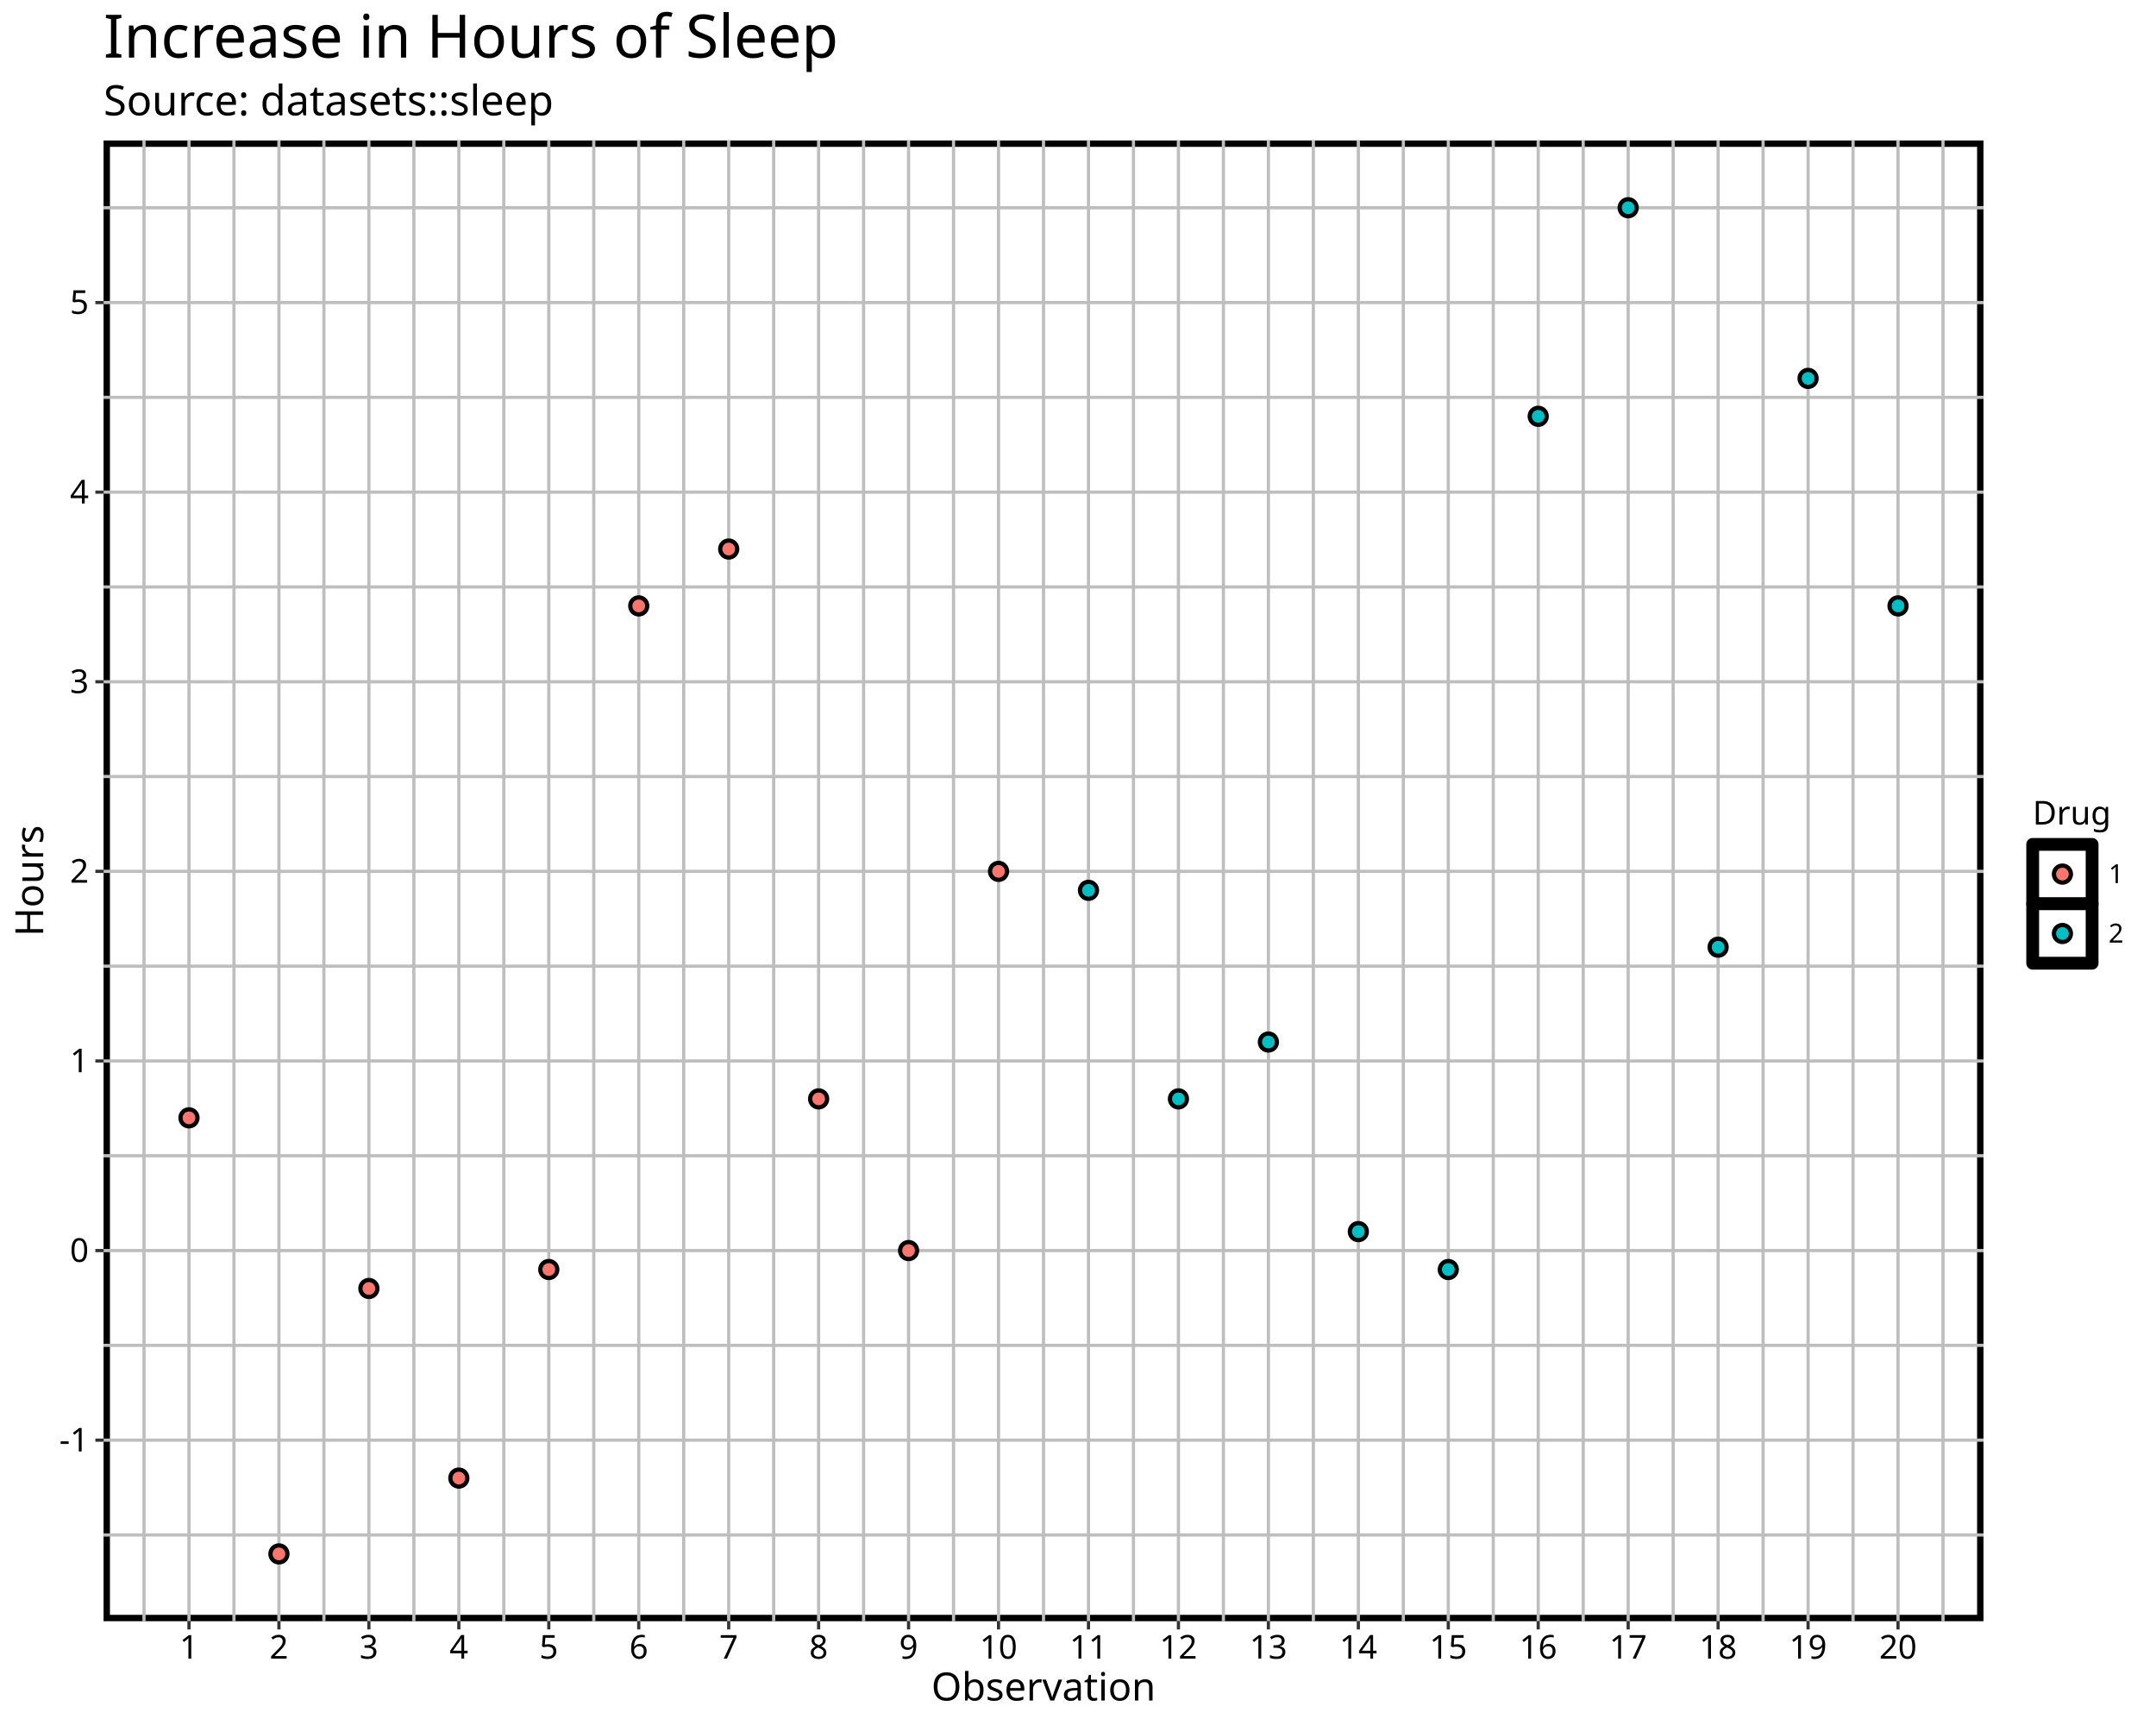
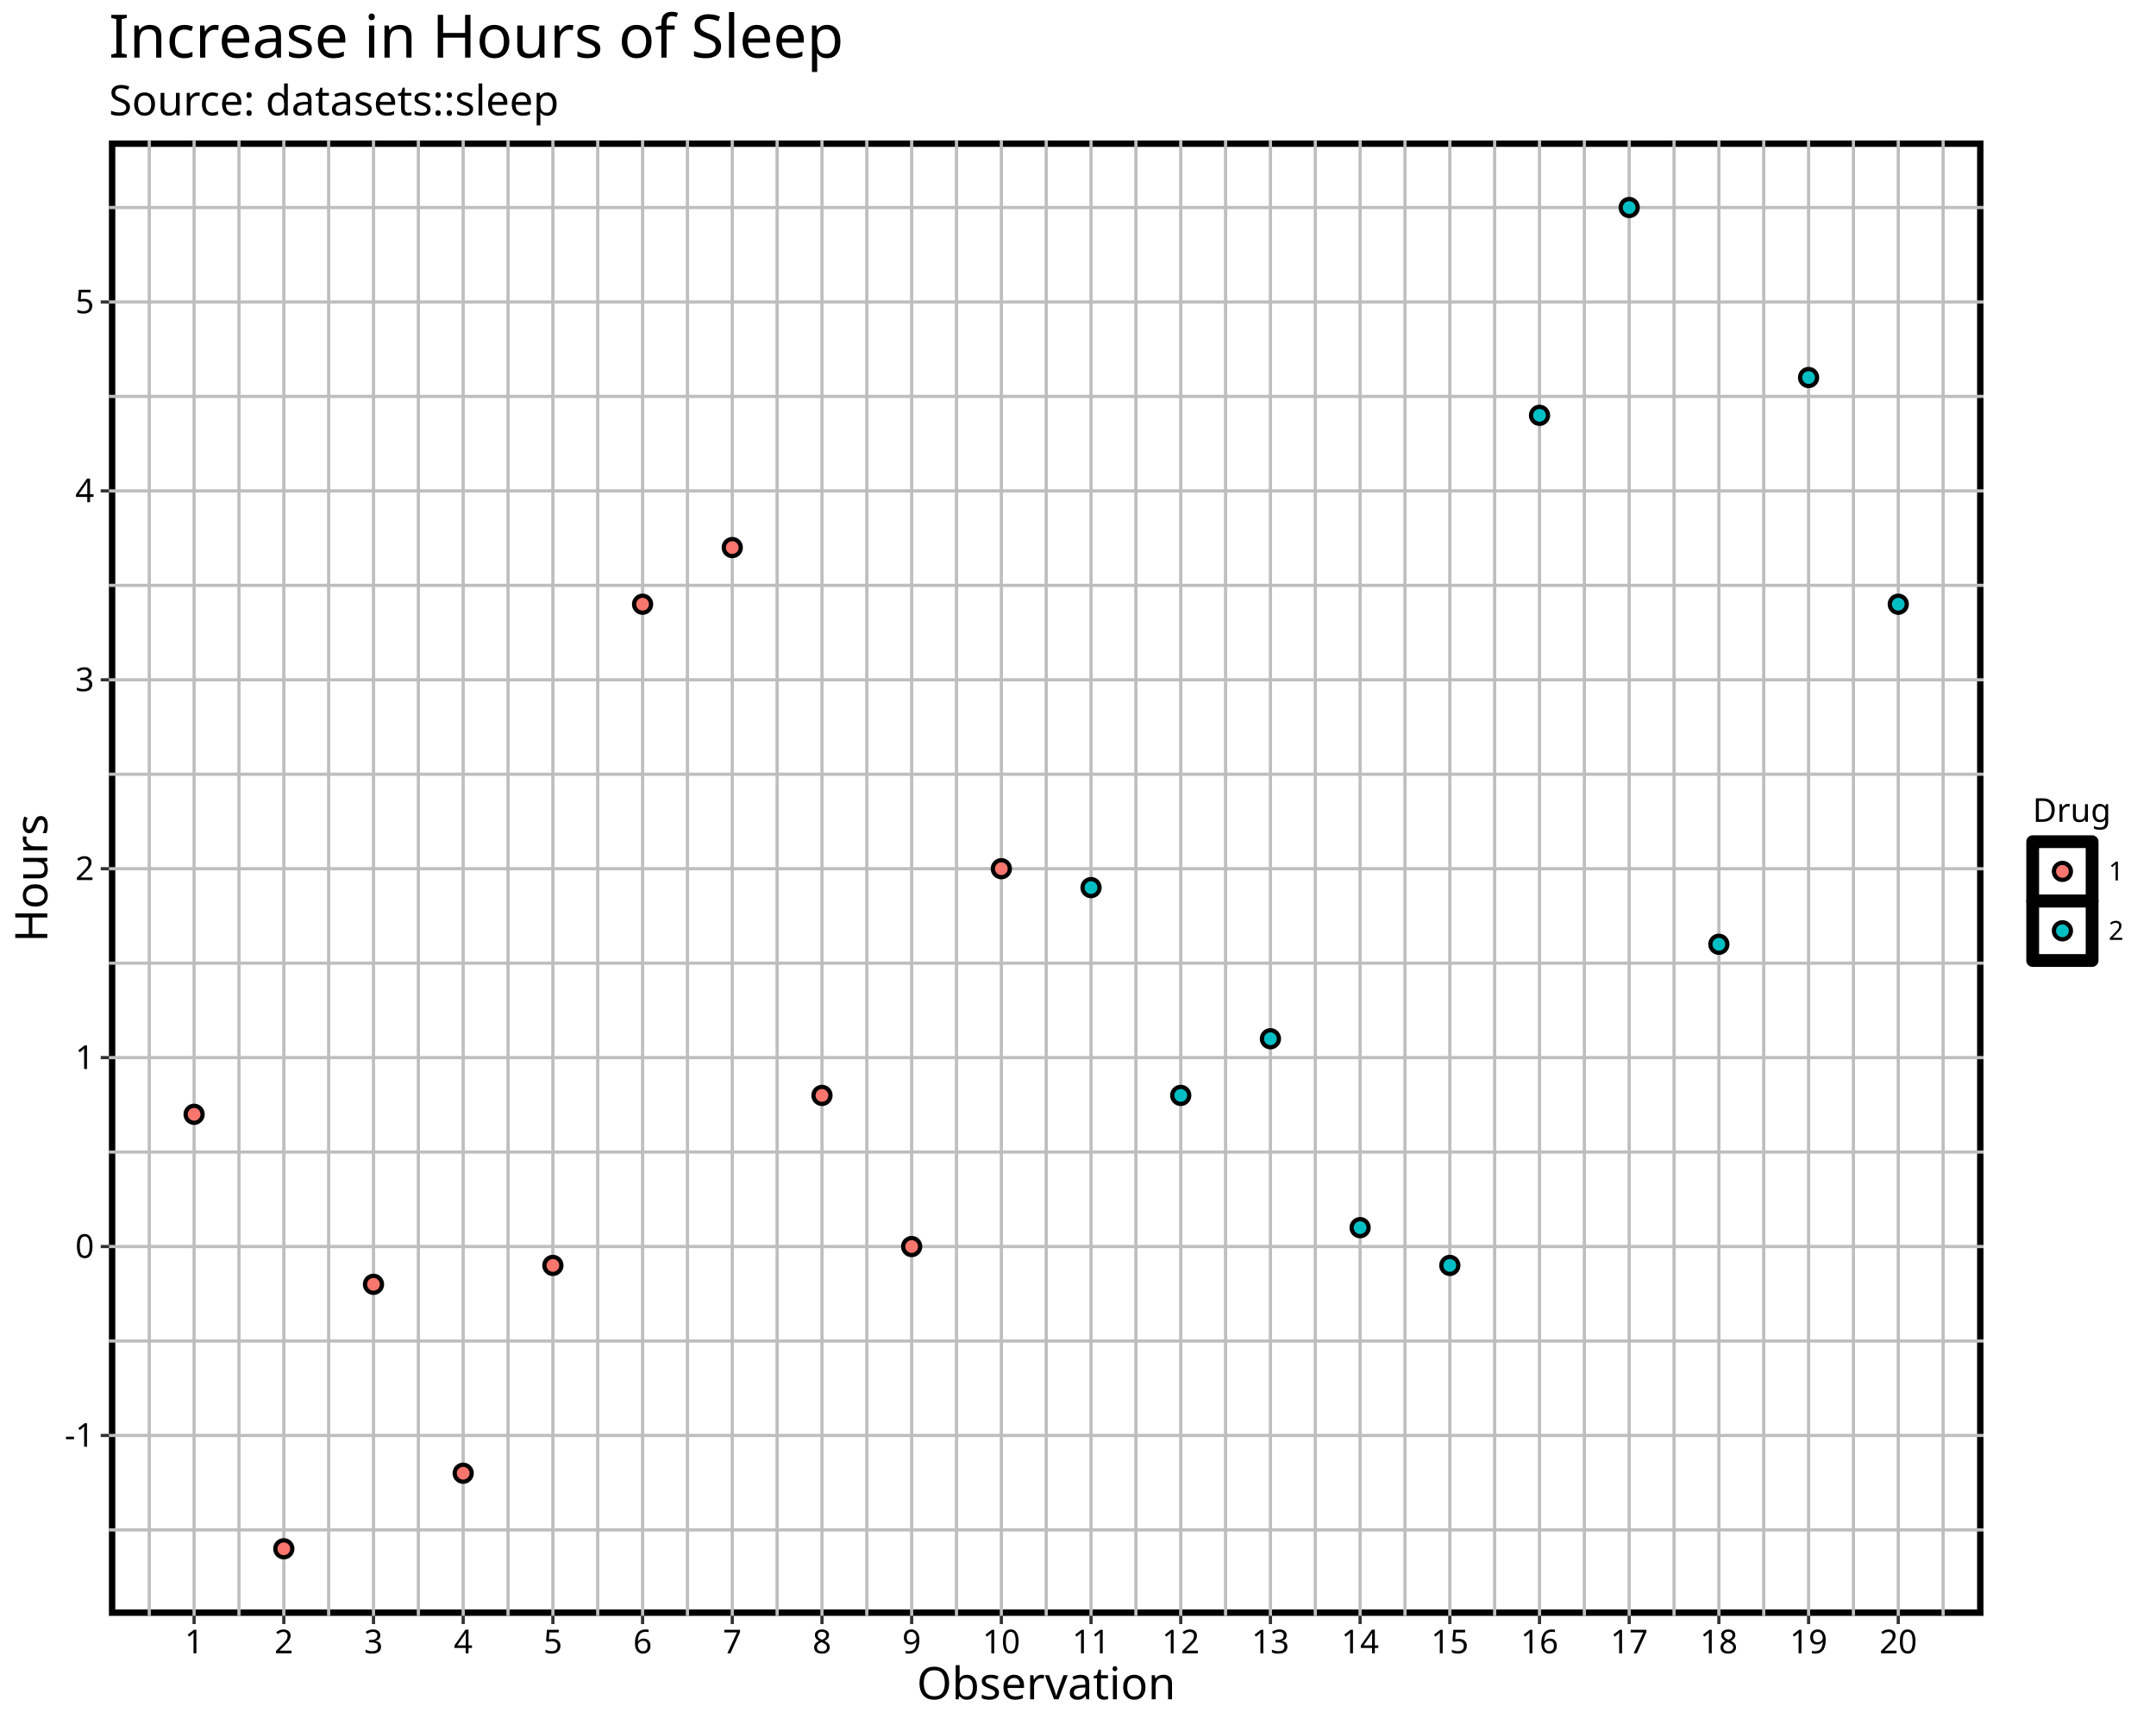
<svg xmlns="http://www.w3.org/2000/svg" class="svglite" data-engine-version="2.0" width="720.00pt" height="576.00pt" viewBox="0 0 720.00 576.00">
  <defs>
    <style type="text/css">
    .svglite line, .svglite polyline, .svglite polygon, .svglite path, .svglite rect, .svglite circle {
      fill: none;
      stroke: #000000;
      stroke-linecap: round;
      stroke-linejoin: round;
      stroke-miterlimit: 10.00;
    }
  </style>
  </defs>
  <rect width="100%" height="100%" style="stroke: none; fill: #FFFFFF;" />
  <defs>
    <clipPath id="cpMC4wMHw3MjAuMDB8MC4wMHw1NzYuMDA=">
      <rect x="0.00" y="0.00" width="720.00" height="576.00" />
    </clipPath>
  </defs>
  <g clip-path="url(#cpMC4wMHw3MjAuMDB8MC4wMHw1NzYuMDA=)">
    <rect x="0.00" y="0.00" width="720.00" height="576.00" style="stroke-width: 1.07; stroke: #FFFFFF; fill: #FFFFFF;" />
  </g>
  <defs>
-     <clipPath id="cpMzQuNTh8NjYyLjM5fDQ2LjkwfDU0MS4zNQ==">
-       <rect x="34.58" y="46.90" width="627.81" height="494.45" />
+     <clipPath id="cpMzYuMzd8NjYyLjM5fDQ2LjkwfDUzOS41Ng==">
+       <rect x="36.37" y="46.90" width="626.02" height="492.66" />
    </clipPath>
  </defs>
-   <g clip-path="url(#cpMzQuNTh8NjYyLjM5fDQ2LjkwfDU0MS4zNQ==)">
-     <rect x="34.58" y="46.90" width="627.81" height="494.45" style="stroke-width: 4.27; fill: #FFFFFF;" />
-     <polyline points="34.58,512.54 662.39,512.54 " style="stroke-width: 1.07; stroke: #BEBEBE; stroke-linecap: butt;" />
-     <polyline points="34.58,449.23 662.39,449.23 " style="stroke-width: 1.07; stroke: #BEBEBE; stroke-linecap: butt;" />
-     <polyline points="34.58,385.92 662.39,385.92 " style="stroke-width: 1.07; stroke: #BEBEBE; stroke-linecap: butt;" />
-     <polyline points="34.58,322.61 662.39,322.61 " style="stroke-width: 1.07; stroke: #BEBEBE; stroke-linecap: butt;" />
-     <polyline points="34.58,259.30 662.39,259.30 " style="stroke-width: 1.07; stroke: #BEBEBE; stroke-linecap: butt;" />
-     <polyline points="34.58,195.99 662.39,195.99 " style="stroke-width: 1.07; stroke: #BEBEBE; stroke-linecap: butt;" />
-     <polyline points="34.58,132.68 662.39,132.68 " style="stroke-width: 1.07; stroke: #BEBEBE; stroke-linecap: butt;" />
-     <polyline points="34.58,69.37 662.39,69.37 " style="stroke-width: 1.07; stroke: #BEBEBE; stroke-linecap: butt;" />
-     <polyline points="48.09,541.35 48.09,46.90 " style="stroke-width: 1.07; stroke: #BEBEBE; stroke-linecap: butt;" />
-     <polyline points="78.13,541.35 78.13,46.90 " style="stroke-width: 1.07; stroke: #BEBEBE; stroke-linecap: butt;" />
-     <polyline points="108.17,541.35 108.17,46.90 " style="stroke-width: 1.07; stroke: #BEBEBE; stroke-linecap: butt;" />
-     <polyline points="138.21,541.35 138.21,46.90 " style="stroke-width: 1.07; stroke: #BEBEBE; stroke-linecap: butt;" />
-     <polyline points="168.25,541.35 168.25,46.90 " style="stroke-width: 1.07; stroke: #BEBEBE; stroke-linecap: butt;" />
-     <polyline points="198.29,541.35 198.29,46.90 " style="stroke-width: 1.07; stroke: #BEBEBE; stroke-linecap: butt;" />
-     <polyline points="228.33,541.35 228.33,46.90 " style="stroke-width: 1.07; stroke: #BEBEBE; stroke-linecap: butt;" />
-     <polyline points="258.37,541.35 258.37,46.90 " style="stroke-width: 1.07; stroke: #BEBEBE; stroke-linecap: butt;" />
-     <polyline points="288.40,541.35 288.40,46.90 " style="stroke-width: 1.07; stroke: #BEBEBE; stroke-linecap: butt;" />
-     <polyline points="318.44,541.35 318.44,46.90 " style="stroke-width: 1.07; stroke: #BEBEBE; stroke-linecap: butt;" />
-     <polyline points="348.48,541.35 348.48,46.90 " style="stroke-width: 1.07; stroke: #BEBEBE; stroke-linecap: butt;" />
-     <polyline points="378.52,541.35 378.52,46.90 " style="stroke-width: 1.07; stroke: #BEBEBE; stroke-linecap: butt;" />
-     <polyline points="408.56,541.35 408.56,46.90 " style="stroke-width: 1.07; stroke: #BEBEBE; stroke-linecap: butt;" />
-     <polyline points="438.60,541.35 438.60,46.90 " style="stroke-width: 1.07; stroke: #BEBEBE; stroke-linecap: butt;" />
-     <polyline points="468.64,541.35 468.64,46.90 " style="stroke-width: 1.07; stroke: #BEBEBE; stroke-linecap: butt;" />
-     <polyline points="498.68,541.35 498.68,46.90 " style="stroke-width: 1.07; stroke: #BEBEBE; stroke-linecap: butt;" />
-     <polyline points="528.71,541.35 528.71,46.90 " style="stroke-width: 1.07; stroke: #BEBEBE; stroke-linecap: butt;" />
-     <polyline points="558.75,541.35 558.75,46.90 " style="stroke-width: 1.07; stroke: #BEBEBE; stroke-linecap: butt;" />
-     <polyline points="588.79,541.35 588.79,46.90 " style="stroke-width: 1.07; stroke: #BEBEBE; stroke-linecap: butt;" />
-     <polyline points="618.83,541.35 618.83,46.90 " style="stroke-width: 1.07; stroke: #BEBEBE; stroke-linecap: butt;" />
-     <polyline points="648.87,541.35 648.87,46.90 " style="stroke-width: 1.07; stroke: #BEBEBE; stroke-linecap: butt;" />
-     <polyline points="34.58,480.89 662.39,480.89 " style="stroke-width: 1.07; stroke: #BEBEBE; stroke-linecap: butt;" />
-     <polyline points="34.58,417.58 662.39,417.58 " style="stroke-width: 1.07; stroke: #BEBEBE; stroke-linecap: butt;" />
-     <polyline points="34.58,354.27 662.39,354.27 " style="stroke-width: 1.07; stroke: #BEBEBE; stroke-linecap: butt;" />
-     <polyline points="34.58,290.96 662.39,290.96 " style="stroke-width: 1.07; stroke: #BEBEBE; stroke-linecap: butt;" />
-     <polyline points="34.58,227.65 662.39,227.65 " style="stroke-width: 1.07; stroke: #BEBEBE; stroke-linecap: butt;" />
-     <polyline points="34.58,164.34 662.39,164.34 " style="stroke-width: 1.07; stroke: #BEBEBE; stroke-linecap: butt;" />
-     <polyline points="34.58,101.03 662.39,101.03 " style="stroke-width: 1.07; stroke: #BEBEBE; stroke-linecap: butt;" />
-     <polyline points="63.11,541.35 63.11,46.90 " style="stroke-width: 1.07; stroke: #BEBEBE; stroke-linecap: butt;" />
-     <polyline points="93.15,541.35 93.15,46.90 " style="stroke-width: 1.07; stroke: #BEBEBE; stroke-linecap: butt;" />
-     <polyline points="123.19,541.35 123.19,46.90 " style="stroke-width: 1.07; stroke: #BEBEBE; stroke-linecap: butt;" />
-     <polyline points="153.23,541.35 153.23,46.90 " style="stroke-width: 1.07; stroke: #BEBEBE; stroke-linecap: butt;" />
-     <polyline points="183.27,541.35 183.27,46.90 " style="stroke-width: 1.07; stroke: #BEBEBE; stroke-linecap: butt;" />
-     <polyline points="213.31,541.35 213.31,46.90 " style="stroke-width: 1.07; stroke: #BEBEBE; stroke-linecap: butt;" />
-     <polyline points="243.35,541.35 243.35,46.90 " style="stroke-width: 1.07; stroke: #BEBEBE; stroke-linecap: butt;" />
-     <polyline points="273.38,541.35 273.38,46.90 " style="stroke-width: 1.07; stroke: #BEBEBE; stroke-linecap: butt;" />
-     <polyline points="303.42,541.35 303.42,46.90 " style="stroke-width: 1.07; stroke: #BEBEBE; stroke-linecap: butt;" />
-     <polyline points="333.46,541.35 333.46,46.90 " style="stroke-width: 1.07; stroke: #BEBEBE; stroke-linecap: butt;" />
-     <polyline points="363.50,541.35 363.50,46.90 " style="stroke-width: 1.07; stroke: #BEBEBE; stroke-linecap: butt;" />
-     <polyline points="393.54,541.35 393.54,46.90 " style="stroke-width: 1.07; stroke: #BEBEBE; stroke-linecap: butt;" />
-     <polyline points="423.58,541.35 423.58,46.90 " style="stroke-width: 1.07; stroke: #BEBEBE; stroke-linecap: butt;" />
-     <polyline points="453.62,541.35 453.62,46.90 " style="stroke-width: 1.07; stroke: #BEBEBE; stroke-linecap: butt;" />
-     <polyline points="483.66,541.35 483.66,46.90 " style="stroke-width: 1.07; stroke: #BEBEBE; stroke-linecap: butt;" />
-     <polyline points="513.69,541.35 513.69,46.90 " style="stroke-width: 1.07; stroke: #BEBEBE; stroke-linecap: butt;" />
-     <polyline points="543.73,541.35 543.73,46.90 " style="stroke-width: 1.07; stroke: #BEBEBE; stroke-linecap: butt;" />
-     <polyline points="573.77,541.35 573.77,46.90 " style="stroke-width: 1.07; stroke: #BEBEBE; stroke-linecap: butt;" />
-     <polyline points="603.81,541.35 603.81,46.90 " style="stroke-width: 1.07; stroke: #BEBEBE; stroke-linecap: butt;" />
-     <polyline points="633.85,541.35 633.85,46.90 " style="stroke-width: 1.07; stroke: #BEBEBE; stroke-linecap: butt;" />
-     <circle cx="63.11" cy="373.26" r="2.84" style="stroke-width: 1.42; fill: #F8766D;" />
-     <circle cx="93.15" cy="518.87" r="2.84" style="stroke-width: 1.42; fill: #F8766D;" />
-     <circle cx="123.19" cy="430.24" r="2.84" style="stroke-width: 1.42; fill: #F8766D;" />
-     <circle cx="153.23" cy="493.55" r="2.84" style="stroke-width: 1.42; fill: #F8766D;" />
-     <circle cx="183.27" cy="423.91" r="2.84" style="stroke-width: 1.42; fill: #F8766D;" />
-     <circle cx="213.31" cy="202.32" r="2.84" style="stroke-width: 1.42; fill: #F8766D;" />
-     <circle cx="243.35" cy="183.33" r="2.84" style="stroke-width: 1.42; fill: #F8766D;" />
-     <circle cx="273.38" cy="366.93" r="2.84" style="stroke-width: 1.42; fill: #F8766D;" />
-     <circle cx="303.42" cy="417.58" r="2.84" style="stroke-width: 1.42; fill: #F8766D;" />
-     <circle cx="333.46" cy="290.96" r="2.84" style="stroke-width: 1.42; fill: #F8766D;" />
-     <circle cx="363.50" cy="297.29" r="2.84" style="stroke-width: 1.42; fill: #00BFC4;" />
-     <circle cx="393.54" cy="366.93" r="2.84" style="stroke-width: 1.42; fill: #00BFC4;" />
-     <circle cx="423.58" cy="347.94" r="2.84" style="stroke-width: 1.42; fill: #00BFC4;" />
-     <circle cx="453.62" cy="411.25" r="2.84" style="stroke-width: 1.42; fill: #00BFC4;" />
-     <circle cx="483.66" cy="423.91" r="2.84" style="stroke-width: 1.42; fill: #00BFC4;" />
-     <circle cx="513.69" cy="139.01" r="2.84" style="stroke-width: 1.42; fill: #00BFC4;" />
-     <circle cx="543.73" cy="69.37" r="2.84" style="stroke-width: 1.42; fill: #00BFC4;" />
-     <circle cx="573.77" cy="316.28" r="2.84" style="stroke-width: 1.42; fill: #00BFC4;" />
-     <circle cx="603.81" cy="126.35" r="2.84" style="stroke-width: 1.42; fill: #00BFC4;" />
-     <circle cx="633.85" cy="202.32" r="2.84" style="stroke-width: 1.42; fill: #00BFC4;" />
+   <g clip-path="url(#cpMzYuMzd8NjYyLjM5fDQ2LjkwfDUzOS41Ng==)">
+     <rect x="36.37" y="46.90" width="626.02" height="492.66" style="stroke-width: 4.27; fill: #FFFFFF;" />
+     <polyline points="36.37,510.86 662.39,510.86 " style="stroke-width: 1.07; stroke: #BEBEBE; stroke-linecap: butt;" />
+     <polyline points="36.37,447.78 662.39,447.78 " style="stroke-width: 1.07; stroke: #BEBEBE; stroke-linecap: butt;" />
+     <polyline points="36.37,384.69 662.39,384.69 " style="stroke-width: 1.07; stroke: #BEBEBE; stroke-linecap: butt;" />
+     <polyline points="36.37,321.61 662.39,321.61 " style="stroke-width: 1.07; stroke: #BEBEBE; stroke-linecap: butt;" />
+     <polyline points="36.37,258.53 662.39,258.53 " style="stroke-width: 1.07; stroke: #BEBEBE; stroke-linecap: butt;" />
+     <polyline points="36.37,195.45 662.39,195.45 " style="stroke-width: 1.07; stroke: #BEBEBE; stroke-linecap: butt;" />
+     <polyline points="36.37,132.37 662.39,132.37 " style="stroke-width: 1.07; stroke: #BEBEBE; stroke-linecap: butt;" />
+     <polyline points="36.37,69.29 662.39,69.29 " style="stroke-width: 1.07; stroke: #BEBEBE; stroke-linecap: butt;" />
+     <polyline points="49.85,539.56 49.85,46.90 " style="stroke-width: 1.07; stroke: #BEBEBE; stroke-linecap: butt;" />
+     <polyline points="79.80,539.56 79.80,46.90 " style="stroke-width: 1.07; stroke: #BEBEBE; stroke-linecap: butt;" />
+     <polyline points="109.75,539.56 109.75,46.90 " style="stroke-width: 1.07; stroke: #BEBEBE; stroke-linecap: butt;" />
+     <polyline points="139.71,539.56 139.71,46.90 " style="stroke-width: 1.07; stroke: #BEBEBE; stroke-linecap: butt;" />
+     <polyline points="169.66,539.56 169.66,46.90 " style="stroke-width: 1.07; stroke: #BEBEBE; stroke-linecap: butt;" />
+     <polyline points="199.61,539.56 199.61,46.90 " style="stroke-width: 1.07; stroke: #BEBEBE; stroke-linecap: butt;" />
+     <polyline points="229.57,539.56 229.57,46.90 " style="stroke-width: 1.07; stroke: #BEBEBE; stroke-linecap: butt;" />
+     <polyline points="259.52,539.56 259.52,46.90 " style="stroke-width: 1.07; stroke: #BEBEBE; stroke-linecap: butt;" />
+     <polyline points="289.47,539.56 289.47,46.90 " style="stroke-width: 1.07; stroke: #BEBEBE; stroke-linecap: butt;" />
+     <polyline points="319.42,539.56 319.42,46.90 " style="stroke-width: 1.07; stroke: #BEBEBE; stroke-linecap: butt;" />
+     <polyline points="349.38,539.56 349.38,46.90 " style="stroke-width: 1.07; stroke: #BEBEBE; stroke-linecap: butt;" />
+     <polyline points="379.33,539.56 379.33,46.90 " style="stroke-width: 1.07; stroke: #BEBEBE; stroke-linecap: butt;" />
+     <polyline points="409.28,539.56 409.28,46.90 " style="stroke-width: 1.07; stroke: #BEBEBE; stroke-linecap: butt;" />
+     <polyline points="439.24,539.56 439.24,46.90 " style="stroke-width: 1.07; stroke: #BEBEBE; stroke-linecap: butt;" />
+     <polyline points="469.19,539.56 469.19,46.90 " style="stroke-width: 1.07; stroke: #BEBEBE; stroke-linecap: butt;" />
+     <polyline points="499.14,539.56 499.14,46.90 " style="stroke-width: 1.07; stroke: #BEBEBE; stroke-linecap: butt;" />
+     <polyline points="529.10,539.56 529.10,46.90 " style="stroke-width: 1.07; stroke: #BEBEBE; stroke-linecap: butt;" />
+     <polyline points="559.05,539.56 559.05,46.90 " style="stroke-width: 1.07; stroke: #BEBEBE; stroke-linecap: butt;" />
+     <polyline points="589.00,539.56 589.00,46.90 " style="stroke-width: 1.07; stroke: #BEBEBE; stroke-linecap: butt;" />
+     <polyline points="618.95,539.56 618.95,46.90 " style="stroke-width: 1.07; stroke: #BEBEBE; stroke-linecap: butt;" />
+     <polyline points="648.91,539.56 648.91,46.90 " style="stroke-width: 1.07; stroke: #BEBEBE; stroke-linecap: butt;" />
+     <polyline points="36.37,479.32 662.39,479.32 " style="stroke-width: 1.07; stroke: #BEBEBE; stroke-linecap: butt;" />
+     <polyline points="36.37,416.24 662.39,416.24 " style="stroke-width: 1.07; stroke: #BEBEBE; stroke-linecap: butt;" />
+     <polyline points="36.37,353.15 662.39,353.15 " style="stroke-width: 1.07; stroke: #BEBEBE; stroke-linecap: butt;" />
+     <polyline points="36.37,290.07 662.39,290.07 " style="stroke-width: 1.07; stroke: #BEBEBE; stroke-linecap: butt;" />
+     <polyline points="36.37,226.99 662.39,226.99 " style="stroke-width: 1.07; stroke: #BEBEBE; stroke-linecap: butt;" />
+     <polyline points="36.37,163.91 662.39,163.91 " style="stroke-width: 1.07; stroke: #BEBEBE; stroke-linecap: butt;" />
+     <polyline points="36.37,100.83 662.39,100.83 " style="stroke-width: 1.07; stroke: #BEBEBE; stroke-linecap: butt;" />
+     <polyline points="64.82,539.56 64.82,46.90 " style="stroke-width: 1.07; stroke: #BEBEBE; stroke-linecap: butt;" />
+     <polyline points="94.78,539.56 94.78,46.90 " style="stroke-width: 1.07; stroke: #BEBEBE; stroke-linecap: butt;" />
+     <polyline points="124.73,539.56 124.73,46.90 " style="stroke-width: 1.07; stroke: #BEBEBE; stroke-linecap: butt;" />
+     <polyline points="154.68,539.56 154.68,46.90 " style="stroke-width: 1.07; stroke: #BEBEBE; stroke-linecap: butt;" />
+     <polyline points="184.64,539.56 184.64,46.90 " style="stroke-width: 1.07; stroke: #BEBEBE; stroke-linecap: butt;" />
+     <polyline points="214.59,539.56 214.59,46.90 " style="stroke-width: 1.07; stroke: #BEBEBE; stroke-linecap: butt;" />
+     <polyline points="244.54,539.56 244.54,46.90 " style="stroke-width: 1.07; stroke: #BEBEBE; stroke-linecap: butt;" />
+     <polyline points="274.50,539.56 274.50,46.90 " style="stroke-width: 1.07; stroke: #BEBEBE; stroke-linecap: butt;" />
+     <polyline points="304.45,539.56 304.45,46.90 " style="stroke-width: 1.07; stroke: #BEBEBE; stroke-linecap: butt;" />
+     <polyline points="334.40,539.56 334.40,46.90 " style="stroke-width: 1.07; stroke: #BEBEBE; stroke-linecap: butt;" />
+     <polyline points="364.35,539.56 364.35,46.90 " style="stroke-width: 1.07; stroke: #BEBEBE; stroke-linecap: butt;" />
+     <polyline points="394.31,539.56 394.31,46.90 " style="stroke-width: 1.07; stroke: #BEBEBE; stroke-linecap: butt;" />
+     <polyline points="424.26,539.56 424.26,46.90 " style="stroke-width: 1.07; stroke: #BEBEBE; stroke-linecap: butt;" />
+     <polyline points="454.21,539.56 454.21,46.90 " style="stroke-width: 1.07; stroke: #BEBEBE; stroke-linecap: butt;" />
+     <polyline points="484.17,539.56 484.17,46.90 " style="stroke-width: 1.07; stroke: #BEBEBE; stroke-linecap: butt;" />
+     <polyline points="514.12,539.56 514.12,46.90 " style="stroke-width: 1.07; stroke: #BEBEBE; stroke-linecap: butt;" />
+     <polyline points="544.07,539.56 544.07,46.90 " style="stroke-width: 1.07; stroke: #BEBEBE; stroke-linecap: butt;" />
+     <polyline points="574.02,539.56 574.02,46.90 " style="stroke-width: 1.07; stroke: #BEBEBE; stroke-linecap: butt;" />
+     <polyline points="603.98,539.56 603.98,46.90 " style="stroke-width: 1.07; stroke: #BEBEBE; stroke-linecap: butt;" />
+     <polyline points="633.93,539.56 633.93,46.90 " style="stroke-width: 1.07; stroke: #BEBEBE; stroke-linecap: butt;" />
+     <circle cx="64.82" cy="372.08" r="2.84" style="stroke-width: 1.42; fill: #F8766D;" />
+     <circle cx="94.78" cy="517.16" r="2.84" style="stroke-width: 1.42; fill: #F8766D;" />
+     <circle cx="124.73" cy="428.85" r="2.84" style="stroke-width: 1.42; fill: #F8766D;" />
+     <circle cx="154.68" cy="491.93" r="2.84" style="stroke-width: 1.42; fill: #F8766D;" />
+     <circle cx="184.64" cy="422.54" r="2.84" style="stroke-width: 1.42; fill: #F8766D;" />
+     <circle cx="214.59" cy="201.76" r="2.84" style="stroke-width: 1.42; fill: #F8766D;" />
+     <circle cx="244.54" cy="182.84" r="2.84" style="stroke-width: 1.42; fill: #F8766D;" />
+     <circle cx="274.50" cy="365.77" r="2.84" style="stroke-width: 1.42; fill: #F8766D;" />
+     <circle cx="304.45" cy="416.24" r="2.84" style="stroke-width: 1.42; fill: #F8766D;" />
+     <circle cx="334.40" cy="290.07" r="2.84" style="stroke-width: 1.42; fill: #F8766D;" />
+     <circle cx="364.35" cy="296.38" r="2.84" style="stroke-width: 1.42; fill: #00BFC4;" />
+     <circle cx="394.31" cy="365.77" r="2.84" style="stroke-width: 1.42; fill: #00BFC4;" />
+     <circle cx="424.26" cy="346.85" r="2.84" style="stroke-width: 1.42; fill: #00BFC4;" />
+     <circle cx="454.21" cy="409.93" r="2.84" style="stroke-width: 1.42; fill: #00BFC4;" />
+     <circle cx="484.17" cy="422.54" r="2.84" style="stroke-width: 1.42; fill: #00BFC4;" />
+     <circle cx="514.12" cy="138.68" r="2.84" style="stroke-width: 1.42; fill: #00BFC4;" />
+     <circle cx="544.07" cy="69.29" r="2.84" style="stroke-width: 1.42; fill: #00BFC4;" />
+     <circle cx="574.02" cy="315.31" r="2.84" style="stroke-width: 1.42; fill: #00BFC4;" />
+     <circle cx="603.98" cy="126.06" r="2.84" style="stroke-width: 1.42; fill: #00BFC4;" />
+     <circle cx="633.93" cy="201.76" r="2.84" style="stroke-width: 1.42; fill: #00BFC4;" />
  </g>
  <g clip-path="url(#cpMC4wMHw3MjAuMDB8MC4wMHw1NzYuMDA=)">
-     <text x="29.65" y="484.67" text-anchor="end" style="font-size: 11.00px; font-family: sans;" textLength="9.78px" lengthAdjust="spacingAndGlyphs">-1</text>
-     <text x="29.65" y="421.36" text-anchor="end" style="font-size: 11.00px; font-family: sans;" textLength="6.12px" lengthAdjust="spacingAndGlyphs">0</text>
-     <text x="29.65" y="358.05" text-anchor="end" style="font-size: 11.00px; font-family: sans;" textLength="6.12px" lengthAdjust="spacingAndGlyphs">1</text>
-     <text x="29.65" y="294.74" text-anchor="end" style="font-size: 11.00px; font-family: sans;" textLength="6.12px" lengthAdjust="spacingAndGlyphs">2</text>
-     <text x="29.65" y="231.43" text-anchor="end" style="font-size: 11.00px; font-family: sans;" textLength="6.12px" lengthAdjust="spacingAndGlyphs">3</text>
-     <text x="29.65" y="168.12" text-anchor="end" style="font-size: 11.00px; font-family: sans;" textLength="6.12px" lengthAdjust="spacingAndGlyphs">4</text>
-     <text x="29.65" y="104.81" text-anchor="end" style="font-size: 11.00px; font-family: sans;" textLength="6.12px" lengthAdjust="spacingAndGlyphs">5</text>
-     <polyline points="31.84,480.89 34.58,480.89 " style="stroke-width: 1.07; stroke: #333333; stroke-linecap: butt;" />
-     <polyline points="31.84,417.58 34.58,417.58 " style="stroke-width: 1.07; stroke: #333333; stroke-linecap: butt;" />
-     <polyline points="31.84,354.27 34.58,354.27 " style="stroke-width: 1.07; stroke: #333333; stroke-linecap: butt;" />
-     <polyline points="31.84,290.96 34.58,290.96 " style="stroke-width: 1.07; stroke: #333333; stroke-linecap: butt;" />
-     <polyline points="31.84,227.65 34.58,227.65 " style="stroke-width: 1.07; stroke: #333333; stroke-linecap: butt;" />
-     <polyline points="31.84,164.34 34.58,164.34 " style="stroke-width: 1.07; stroke: #333333; stroke-linecap: butt;" />
-     <polyline points="31.84,101.03 34.58,101.03 " style="stroke-width: 1.07; stroke: #333333; stroke-linecap: butt;" />
-     <polyline points="63.11,544.09 63.11,541.35 " style="stroke-width: 1.07; stroke: #333333; stroke-linecap: butt;" />
-     <polyline points="93.15,544.09 93.15,541.35 " style="stroke-width: 1.07; stroke: #333333; stroke-linecap: butt;" />
-     <polyline points="123.19,544.09 123.19,541.35 " style="stroke-width: 1.07; stroke: #333333; stroke-linecap: butt;" />
-     <polyline points="153.23,544.09 153.23,541.35 " style="stroke-width: 1.07; stroke: #333333; stroke-linecap: butt;" />
-     <polyline points="183.27,544.09 183.27,541.35 " style="stroke-width: 1.07; stroke: #333333; stroke-linecap: butt;" />
-     <polyline points="213.31,544.09 213.31,541.35 " style="stroke-width: 1.07; stroke: #333333; stroke-linecap: butt;" />
-     <polyline points="243.35,544.09 243.35,541.35 " style="stroke-width: 1.07; stroke: #333333; stroke-linecap: butt;" />
-     <polyline points="273.38,544.09 273.38,541.35 " style="stroke-width: 1.07; stroke: #333333; stroke-linecap: butt;" />
-     <polyline points="303.42,544.09 303.42,541.35 " style="stroke-width: 1.07; stroke: #333333; stroke-linecap: butt;" />
-     <polyline points="333.46,544.09 333.46,541.35 " style="stroke-width: 1.07; stroke: #333333; stroke-linecap: butt;" />
-     <polyline points="363.50,544.09 363.50,541.35 " style="stroke-width: 1.07; stroke: #333333; stroke-linecap: butt;" />
-     <polyline points="393.54,544.09 393.54,541.35 " style="stroke-width: 1.07; stroke: #333333; stroke-linecap: butt;" />
-     <polyline points="423.58,544.09 423.58,541.35 " style="stroke-width: 1.07; stroke: #333333; stroke-linecap: butt;" />
-     <polyline points="453.62,544.09 453.62,541.35 " style="stroke-width: 1.07; stroke: #333333; stroke-linecap: butt;" />
-     <polyline points="483.66,544.09 483.66,541.35 " style="stroke-width: 1.07; stroke: #333333; stroke-linecap: butt;" />
-     <polyline points="513.69,544.09 513.69,541.35 " style="stroke-width: 1.07; stroke: #333333; stroke-linecap: butt;" />
-     <polyline points="543.73,544.09 543.73,541.35 " style="stroke-width: 1.07; stroke: #333333; stroke-linecap: butt;" />
-     <polyline points="573.77,544.09 573.77,541.35 " style="stroke-width: 1.07; stroke: #333333; stroke-linecap: butt;" />
-     <polyline points="603.81,544.09 603.81,541.35 " style="stroke-width: 1.07; stroke: #333333; stroke-linecap: butt;" />
-     <polyline points="633.85,544.09 633.85,541.35 " style="stroke-width: 1.07; stroke: #333333; stroke-linecap: butt;" />
-     <text x="63.11" y="553.85" text-anchor="middle" style="font-size: 11.00px; font-family: sans;" textLength="6.12px" lengthAdjust="spacingAndGlyphs">1</text>
-     <text x="93.15" y="553.85" text-anchor="middle" style="font-size: 11.00px; font-family: sans;" textLength="6.12px" lengthAdjust="spacingAndGlyphs">2</text>
-     <text x="123.19" y="553.85" text-anchor="middle" style="font-size: 11.00px; font-family: sans;" textLength="6.12px" lengthAdjust="spacingAndGlyphs">3</text>
-     <text x="153.23" y="553.85" text-anchor="middle" style="font-size: 11.00px; font-family: sans;" textLength="6.12px" lengthAdjust="spacingAndGlyphs">4</text>
-     <text x="183.27" y="553.85" text-anchor="middle" style="font-size: 11.00px; font-family: sans;" textLength="6.12px" lengthAdjust="spacingAndGlyphs">5</text>
-     <text x="213.31" y="553.85" text-anchor="middle" style="font-size: 11.00px; font-family: sans;" textLength="6.12px" lengthAdjust="spacingAndGlyphs">6</text>
-     <text x="243.35" y="553.85" text-anchor="middle" style="font-size: 11.00px; font-family: sans;" textLength="6.12px" lengthAdjust="spacingAndGlyphs">7</text>
-     <text x="273.38" y="553.85" text-anchor="middle" style="font-size: 11.00px; font-family: sans;" textLength="6.12px" lengthAdjust="spacingAndGlyphs">8</text>
-     <text x="303.42" y="553.85" text-anchor="middle" style="font-size: 11.00px; font-family: sans;" textLength="6.12px" lengthAdjust="spacingAndGlyphs">9</text>
-     <text x="333.46" y="553.85" text-anchor="middle" style="font-size: 11.00px; font-family: sans;" textLength="12.24px" lengthAdjust="spacingAndGlyphs">10</text>
-     <text x="363.50" y="553.85" text-anchor="middle" style="font-size: 11.00px; font-family: sans;" textLength="12.24px" lengthAdjust="spacingAndGlyphs">11</text>
-     <text x="393.54" y="553.85" text-anchor="middle" style="font-size: 11.00px; font-family: sans;" textLength="12.24px" lengthAdjust="spacingAndGlyphs">12</text>
-     <text x="423.58" y="553.85" text-anchor="middle" style="font-size: 11.00px; font-family: sans;" textLength="12.24px" lengthAdjust="spacingAndGlyphs">13</text>
-     <text x="453.62" y="553.85" text-anchor="middle" style="font-size: 11.00px; font-family: sans;" textLength="12.24px" lengthAdjust="spacingAndGlyphs">14</text>
-     <text x="483.66" y="553.85" text-anchor="middle" style="font-size: 11.00px; font-family: sans;" textLength="12.24px" lengthAdjust="spacingAndGlyphs">15</text>
-     <text x="513.69" y="553.85" text-anchor="middle" style="font-size: 11.00px; font-family: sans;" textLength="12.24px" lengthAdjust="spacingAndGlyphs">16</text>
-     <text x="543.73" y="553.85" text-anchor="middle" style="font-size: 11.00px; font-family: sans;" textLength="12.24px" lengthAdjust="spacingAndGlyphs">17</text>
-     <text x="573.77" y="553.85" text-anchor="middle" style="font-size: 11.00px; font-family: sans;" textLength="12.24px" lengthAdjust="spacingAndGlyphs">18</text>
-     <text x="603.81" y="553.85" text-anchor="middle" style="font-size: 11.00px; font-family: sans;" textLength="12.24px" lengthAdjust="spacingAndGlyphs">19</text>
-     <text x="633.85" y="553.85" text-anchor="middle" style="font-size: 11.00px; font-family: sans;" textLength="12.24px" lengthAdjust="spacingAndGlyphs">20</text>
-     <text x="348.48" y="567.82" text-anchor="middle" style="font-size: 13.00px; font-family: sans;" textLength="70.11px" lengthAdjust="spacingAndGlyphs">Observation</text>
-     <text transform="translate(14.43,294.12) rotate(-90)" text-anchor="middle" style="font-size: 13.00px; font-family: sans;" textLength="34.69px" lengthAdjust="spacingAndGlyphs">Hours</text>
-     <rect x="673.35" y="261.13" width="41.18" height="65.98" style="stroke-width: 1.07; stroke: none; fill: #FFFFFF;" />
-     <text x="678.82" y="275.33" style="font-size: 11.00px; font-family: sans;" textLength="23.85px" lengthAdjust="spacingAndGlyphs">Drug</text>
-     <rect x="678.82" y="281.95" width="19.84" height="19.84" style="stroke-width: 4.27; fill: #FFFFFF;" />
-     <circle cx="688.75" cy="291.87" r="2.84" style="stroke-width: 1.42; fill: #F8766D;" />
-     <rect x="678.82" y="301.79" width="19.84" height="19.84" style="stroke-width: 4.27; fill: #FFFFFF;" />
-     <circle cx="688.75" cy="311.71" r="2.84" style="stroke-width: 1.42; fill: #00BFC4;" />
-     <text x="704.15" y="294.90" style="font-size: 8.80px; font-family: sans;" textLength="4.89px" lengthAdjust="spacingAndGlyphs">1</text>
-     <text x="704.15" y="314.74" style="font-size: 8.80px; font-family: sans;" textLength="4.89px" lengthAdjust="spacingAndGlyphs">2</text>
-     <text x="34.58" y="38.51" style="font-size: 14.00px; font-family: sans;" textLength="146.34px" lengthAdjust="spacingAndGlyphs">Source: datasets::sleep</text>
-     <text x="34.58" y="19.24" style="font-size: 20.00px; font-family: sans;" textLength="235.72px" lengthAdjust="spacingAndGlyphs">Increase in Hours of Sleep</text>
+     <text x="31.44" y="483.10" text-anchor="end" style="font-size: 11.00px; font-family: sans;" textLength="9.78px" lengthAdjust="spacingAndGlyphs">-1</text>
+     <text x="31.44" y="420.02" text-anchor="end" style="font-size: 11.00px; font-family: sans;" textLength="6.12px" lengthAdjust="spacingAndGlyphs">0</text>
+     <text x="31.44" y="356.94" text-anchor="end" style="font-size: 11.00px; font-family: sans;" textLength="6.12px" lengthAdjust="spacingAndGlyphs">1</text>
+     <text x="31.44" y="293.86" text-anchor="end" style="font-size: 11.00px; font-family: sans;" textLength="6.12px" lengthAdjust="spacingAndGlyphs">2</text>
+     <text x="31.44" y="230.78" text-anchor="end" style="font-size: 11.00px; font-family: sans;" textLength="6.12px" lengthAdjust="spacingAndGlyphs">3</text>
+     <text x="31.44" y="167.70" text-anchor="end" style="font-size: 11.00px; font-family: sans;" textLength="6.12px" lengthAdjust="spacingAndGlyphs">4</text>
+     <text x="31.44" y="104.61" text-anchor="end" style="font-size: 11.00px; font-family: sans;" textLength="6.12px" lengthAdjust="spacingAndGlyphs">5</text>
+     <polyline points="33.63,479.32 36.37,479.32 " style="stroke-width: 1.07; stroke: #333333; stroke-linecap: butt;" />
+     <polyline points="33.63,416.24 36.37,416.24 " style="stroke-width: 1.07; stroke: #333333; stroke-linecap: butt;" />
+     <polyline points="33.63,353.15 36.37,353.15 " style="stroke-width: 1.07; stroke: #333333; stroke-linecap: butt;" />
+     <polyline points="33.63,290.07 36.37,290.07 " style="stroke-width: 1.07; stroke: #333333; stroke-linecap: butt;" />
+     <polyline points="33.63,226.99 36.37,226.99 " style="stroke-width: 1.07; stroke: #333333; stroke-linecap: butt;" />
+     <polyline points="33.63,163.91 36.37,163.91 " style="stroke-width: 1.07; stroke: #333333; stroke-linecap: butt;" />
+     <polyline points="33.63,100.83 36.37,100.83 " style="stroke-width: 1.07; stroke: #333333; stroke-linecap: butt;" />
+     <polyline points="64.82,542.30 64.82,539.56 " style="stroke-width: 1.07; stroke: #333333; stroke-linecap: butt;" />
+     <polyline points="94.78,542.30 94.78,539.56 " style="stroke-width: 1.07; stroke: #333333; stroke-linecap: butt;" />
+     <polyline points="124.73,542.30 124.73,539.56 " style="stroke-width: 1.07; stroke: #333333; stroke-linecap: butt;" />
+     <polyline points="154.68,542.30 154.68,539.56 " style="stroke-width: 1.07; stroke: #333333; stroke-linecap: butt;" />
+     <polyline points="184.64,542.30 184.64,539.56 " style="stroke-width: 1.07; stroke: #333333; stroke-linecap: butt;" />
+     <polyline points="214.59,542.30 214.59,539.56 " style="stroke-width: 1.07; stroke: #333333; stroke-linecap: butt;" />
+     <polyline points="244.54,542.30 244.54,539.56 " style="stroke-width: 1.07; stroke: #333333; stroke-linecap: butt;" />
+     <polyline points="274.50,542.30 274.50,539.56 " style="stroke-width: 1.07; stroke: #333333; stroke-linecap: butt;" />
+     <polyline points="304.45,542.30 304.45,539.56 " style="stroke-width: 1.07; stroke: #333333; stroke-linecap: butt;" />
+     <polyline points="334.40,542.30 334.40,539.56 " style="stroke-width: 1.07; stroke: #333333; stroke-linecap: butt;" />
+     <polyline points="364.35,542.30 364.35,539.56 " style="stroke-width: 1.07; stroke: #333333; stroke-linecap: butt;" />
+     <polyline points="394.31,542.30 394.31,539.56 " style="stroke-width: 1.07; stroke: #333333; stroke-linecap: butt;" />
+     <polyline points="424.26,542.30 424.26,539.56 " style="stroke-width: 1.07; stroke: #333333; stroke-linecap: butt;" />
+     <polyline points="454.21,542.30 454.21,539.56 " style="stroke-width: 1.07; stroke: #333333; stroke-linecap: butt;" />
+     <polyline points="484.17,542.30 484.17,539.56 " style="stroke-width: 1.07; stroke: #333333; stroke-linecap: butt;" />
+     <polyline points="514.12,542.30 514.12,539.56 " style="stroke-width: 1.07; stroke: #333333; stroke-linecap: butt;" />
+     <polyline points="544.07,542.30 544.07,539.56 " style="stroke-width: 1.07; stroke: #333333; stroke-linecap: butt;" />
+     <polyline points="574.02,542.30 574.02,539.56 " style="stroke-width: 1.07; stroke: #333333; stroke-linecap: butt;" />
+     <polyline points="603.98,542.30 603.98,539.56 " style="stroke-width: 1.07; stroke: #333333; stroke-linecap: butt;" />
+     <polyline points="633.93,542.30 633.93,539.56 " style="stroke-width: 1.07; stroke: #333333; stroke-linecap: butt;" />
+     <text x="64.82" y="552.06" text-anchor="middle" style="font-size: 11.00px; font-family: sans;" textLength="6.12px" lengthAdjust="spacingAndGlyphs">1</text>
+     <text x="94.78" y="552.06" text-anchor="middle" style="font-size: 11.00px; font-family: sans;" textLength="6.12px" lengthAdjust="spacingAndGlyphs">2</text>
+     <text x="124.73" y="552.06" text-anchor="middle" style="font-size: 11.00px; font-family: sans;" textLength="6.12px" lengthAdjust="spacingAndGlyphs">3</text>
+     <text x="154.68" y="552.06" text-anchor="middle" style="font-size: 11.00px; font-family: sans;" textLength="6.12px" lengthAdjust="spacingAndGlyphs">4</text>
+     <text x="184.64" y="552.06" text-anchor="middle" style="font-size: 11.00px; font-family: sans;" textLength="6.12px" lengthAdjust="spacingAndGlyphs">5</text>
+     <text x="214.59" y="552.06" text-anchor="middle" style="font-size: 11.00px; font-family: sans;" textLength="6.12px" lengthAdjust="spacingAndGlyphs">6</text>
+     <text x="244.54" y="552.06" text-anchor="middle" style="font-size: 11.00px; font-family: sans;" textLength="6.12px" lengthAdjust="spacingAndGlyphs">7</text>
+     <text x="274.50" y="552.06" text-anchor="middle" style="font-size: 11.00px; font-family: sans;" textLength="6.12px" lengthAdjust="spacingAndGlyphs">8</text>
+     <text x="304.45" y="552.06" text-anchor="middle" style="font-size: 11.00px; font-family: sans;" textLength="6.12px" lengthAdjust="spacingAndGlyphs">9</text>
+     <text x="334.40" y="552.06" text-anchor="middle" style="font-size: 11.00px; font-family: sans;" textLength="12.24px" lengthAdjust="spacingAndGlyphs">10</text>
+     <text x="364.35" y="552.06" text-anchor="middle" style="font-size: 11.00px; font-family: sans;" textLength="12.24px" lengthAdjust="spacingAndGlyphs">11</text>
+     <text x="394.31" y="552.06" text-anchor="middle" style="font-size: 11.00px; font-family: sans;" textLength="12.24px" lengthAdjust="spacingAndGlyphs">12</text>
+     <text x="424.26" y="552.06" text-anchor="middle" style="font-size: 11.00px; font-family: sans;" textLength="12.24px" lengthAdjust="spacingAndGlyphs">13</text>
+     <text x="454.21" y="552.06" text-anchor="middle" style="font-size: 11.00px; font-family: sans;" textLength="12.24px" lengthAdjust="spacingAndGlyphs">14</text>
+     <text x="484.17" y="552.06" text-anchor="middle" style="font-size: 11.00px; font-family: sans;" textLength="12.24px" lengthAdjust="spacingAndGlyphs">15</text>
+     <text x="514.12" y="552.06" text-anchor="middle" style="font-size: 11.00px; font-family: sans;" textLength="12.24px" lengthAdjust="spacingAndGlyphs">16</text>
+     <text x="544.07" y="552.06" text-anchor="middle" style="font-size: 11.00px; font-family: sans;" textLength="12.24px" lengthAdjust="spacingAndGlyphs">17</text>
+     <text x="574.02" y="552.06" text-anchor="middle" style="font-size: 11.00px; font-family: sans;" textLength="12.24px" lengthAdjust="spacingAndGlyphs">18</text>
+     <text x="603.98" y="552.06" text-anchor="middle" style="font-size: 11.00px; font-family: sans;" textLength="12.24px" lengthAdjust="spacingAndGlyphs">19</text>
+     <text x="633.93" y="552.06" text-anchor="middle" style="font-size: 11.00px; font-family: sans;" textLength="12.24px" lengthAdjust="spacingAndGlyphs">20</text>
+     <text x="349.38" y="567.41" text-anchor="middle" style="font-size: 15.00px; font-family: sans;" textLength="80.89px" lengthAdjust="spacingAndGlyphs">Observation</text>
+     <text transform="translate(15.80,293.23) rotate(-90)" text-anchor="middle" style="font-size: 15.00px; font-family: sans;" textLength="40.02px" lengthAdjust="spacingAndGlyphs">Hours</text>
+     <rect x="673.35" y="260.24" width="41.18" height="65.98" style="stroke-width: 1.07; stroke: none; fill: #FFFFFF;" />
+     <text x="678.82" y="274.43" style="font-size: 11.00px; font-family: sans;" textLength="23.85px" lengthAdjust="spacingAndGlyphs">Drug</text>
+     <rect x="678.82" y="281.05" width="19.84" height="19.84" style="stroke-width: 4.27; fill: #FFFFFF;" />
+     <circle cx="688.75" cy="290.97" r="2.84" style="stroke-width: 1.42; fill: #F8766D;" />
+     <rect x="678.82" y="300.89" width="19.84" height="19.84" style="stroke-width: 4.27; fill: #FFFFFF;" />
+     <circle cx="688.75" cy="310.81" r="2.84" style="stroke-width: 1.42; fill: #00BFC4;" />
+     <text x="704.15" y="294.00" style="font-size: 8.80px; font-family: sans;" textLength="4.89px" lengthAdjust="spacingAndGlyphs">1</text>
+     <text x="704.15" y="313.84" style="font-size: 8.80px; font-family: sans;" textLength="4.89px" lengthAdjust="spacingAndGlyphs">2</text>
+     <text x="36.37" y="38.51" style="font-size: 14.00px; font-family: sans;" textLength="146.34px" lengthAdjust="spacingAndGlyphs">Source: datasets::sleep</text>
+     <text x="36.37" y="19.24" style="font-size: 20.00px; font-family: sans;" textLength="235.72px" lengthAdjust="spacingAndGlyphs">Increase in Hours of Sleep</text>
  </g>
</svg>
